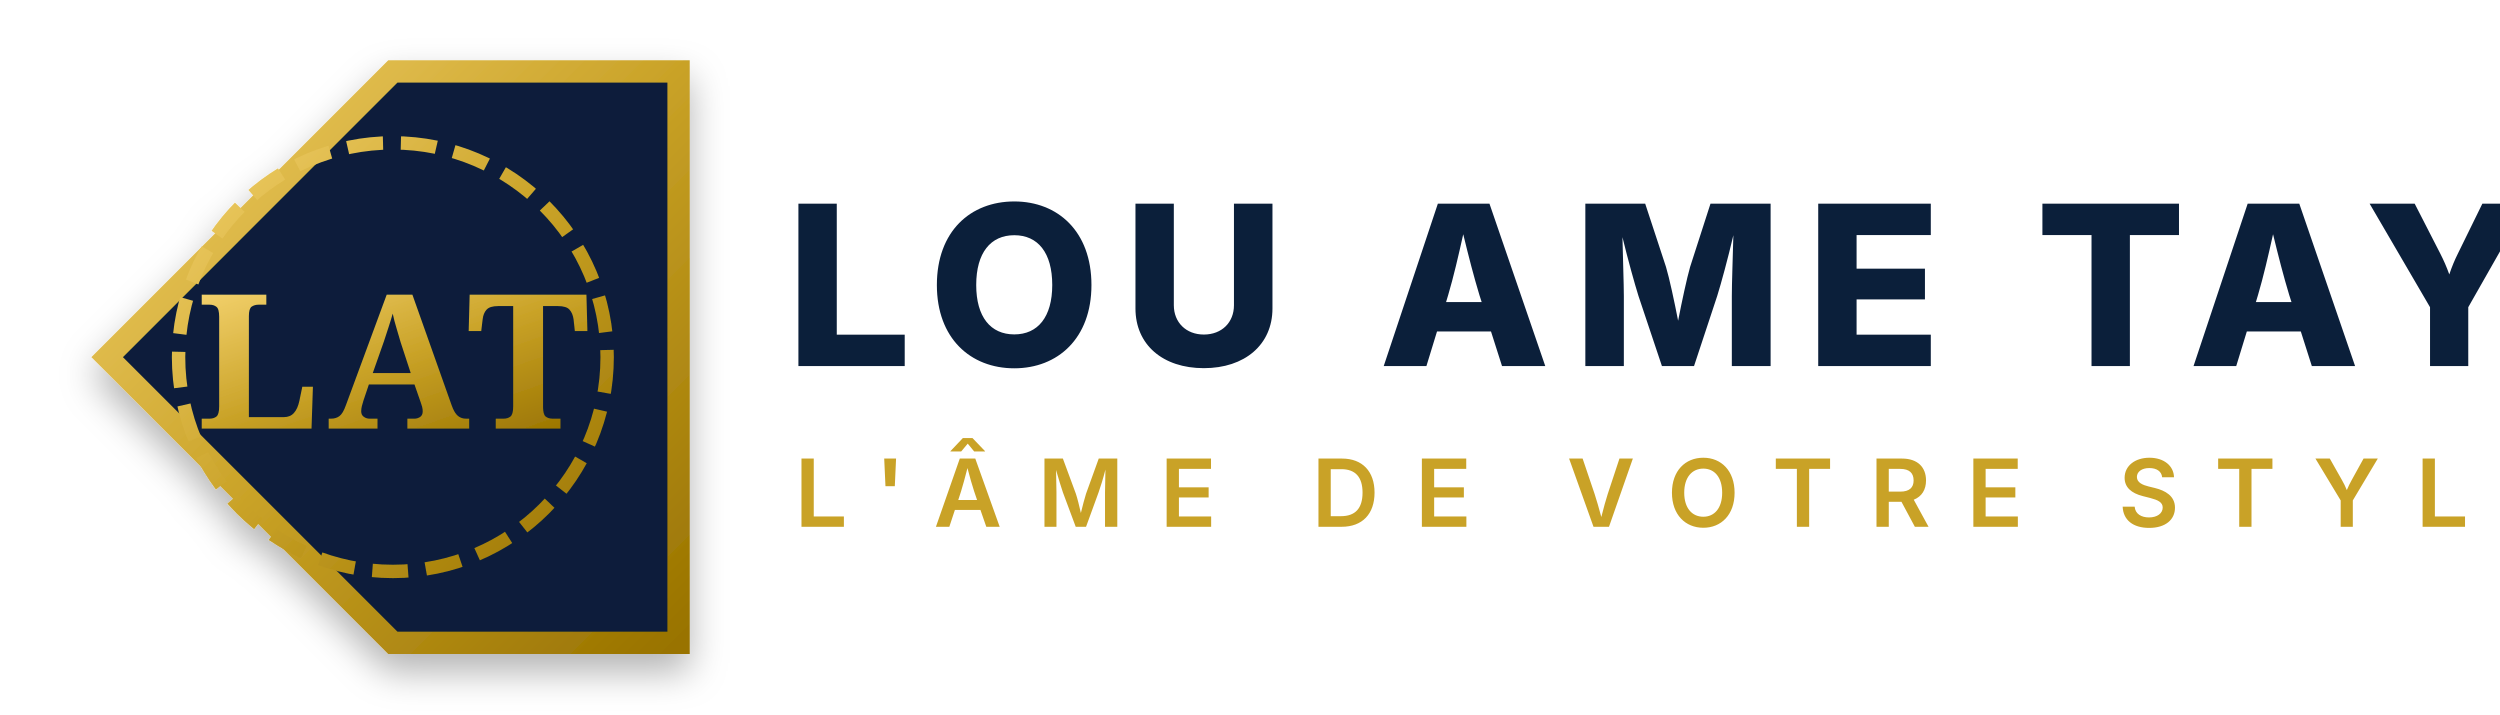
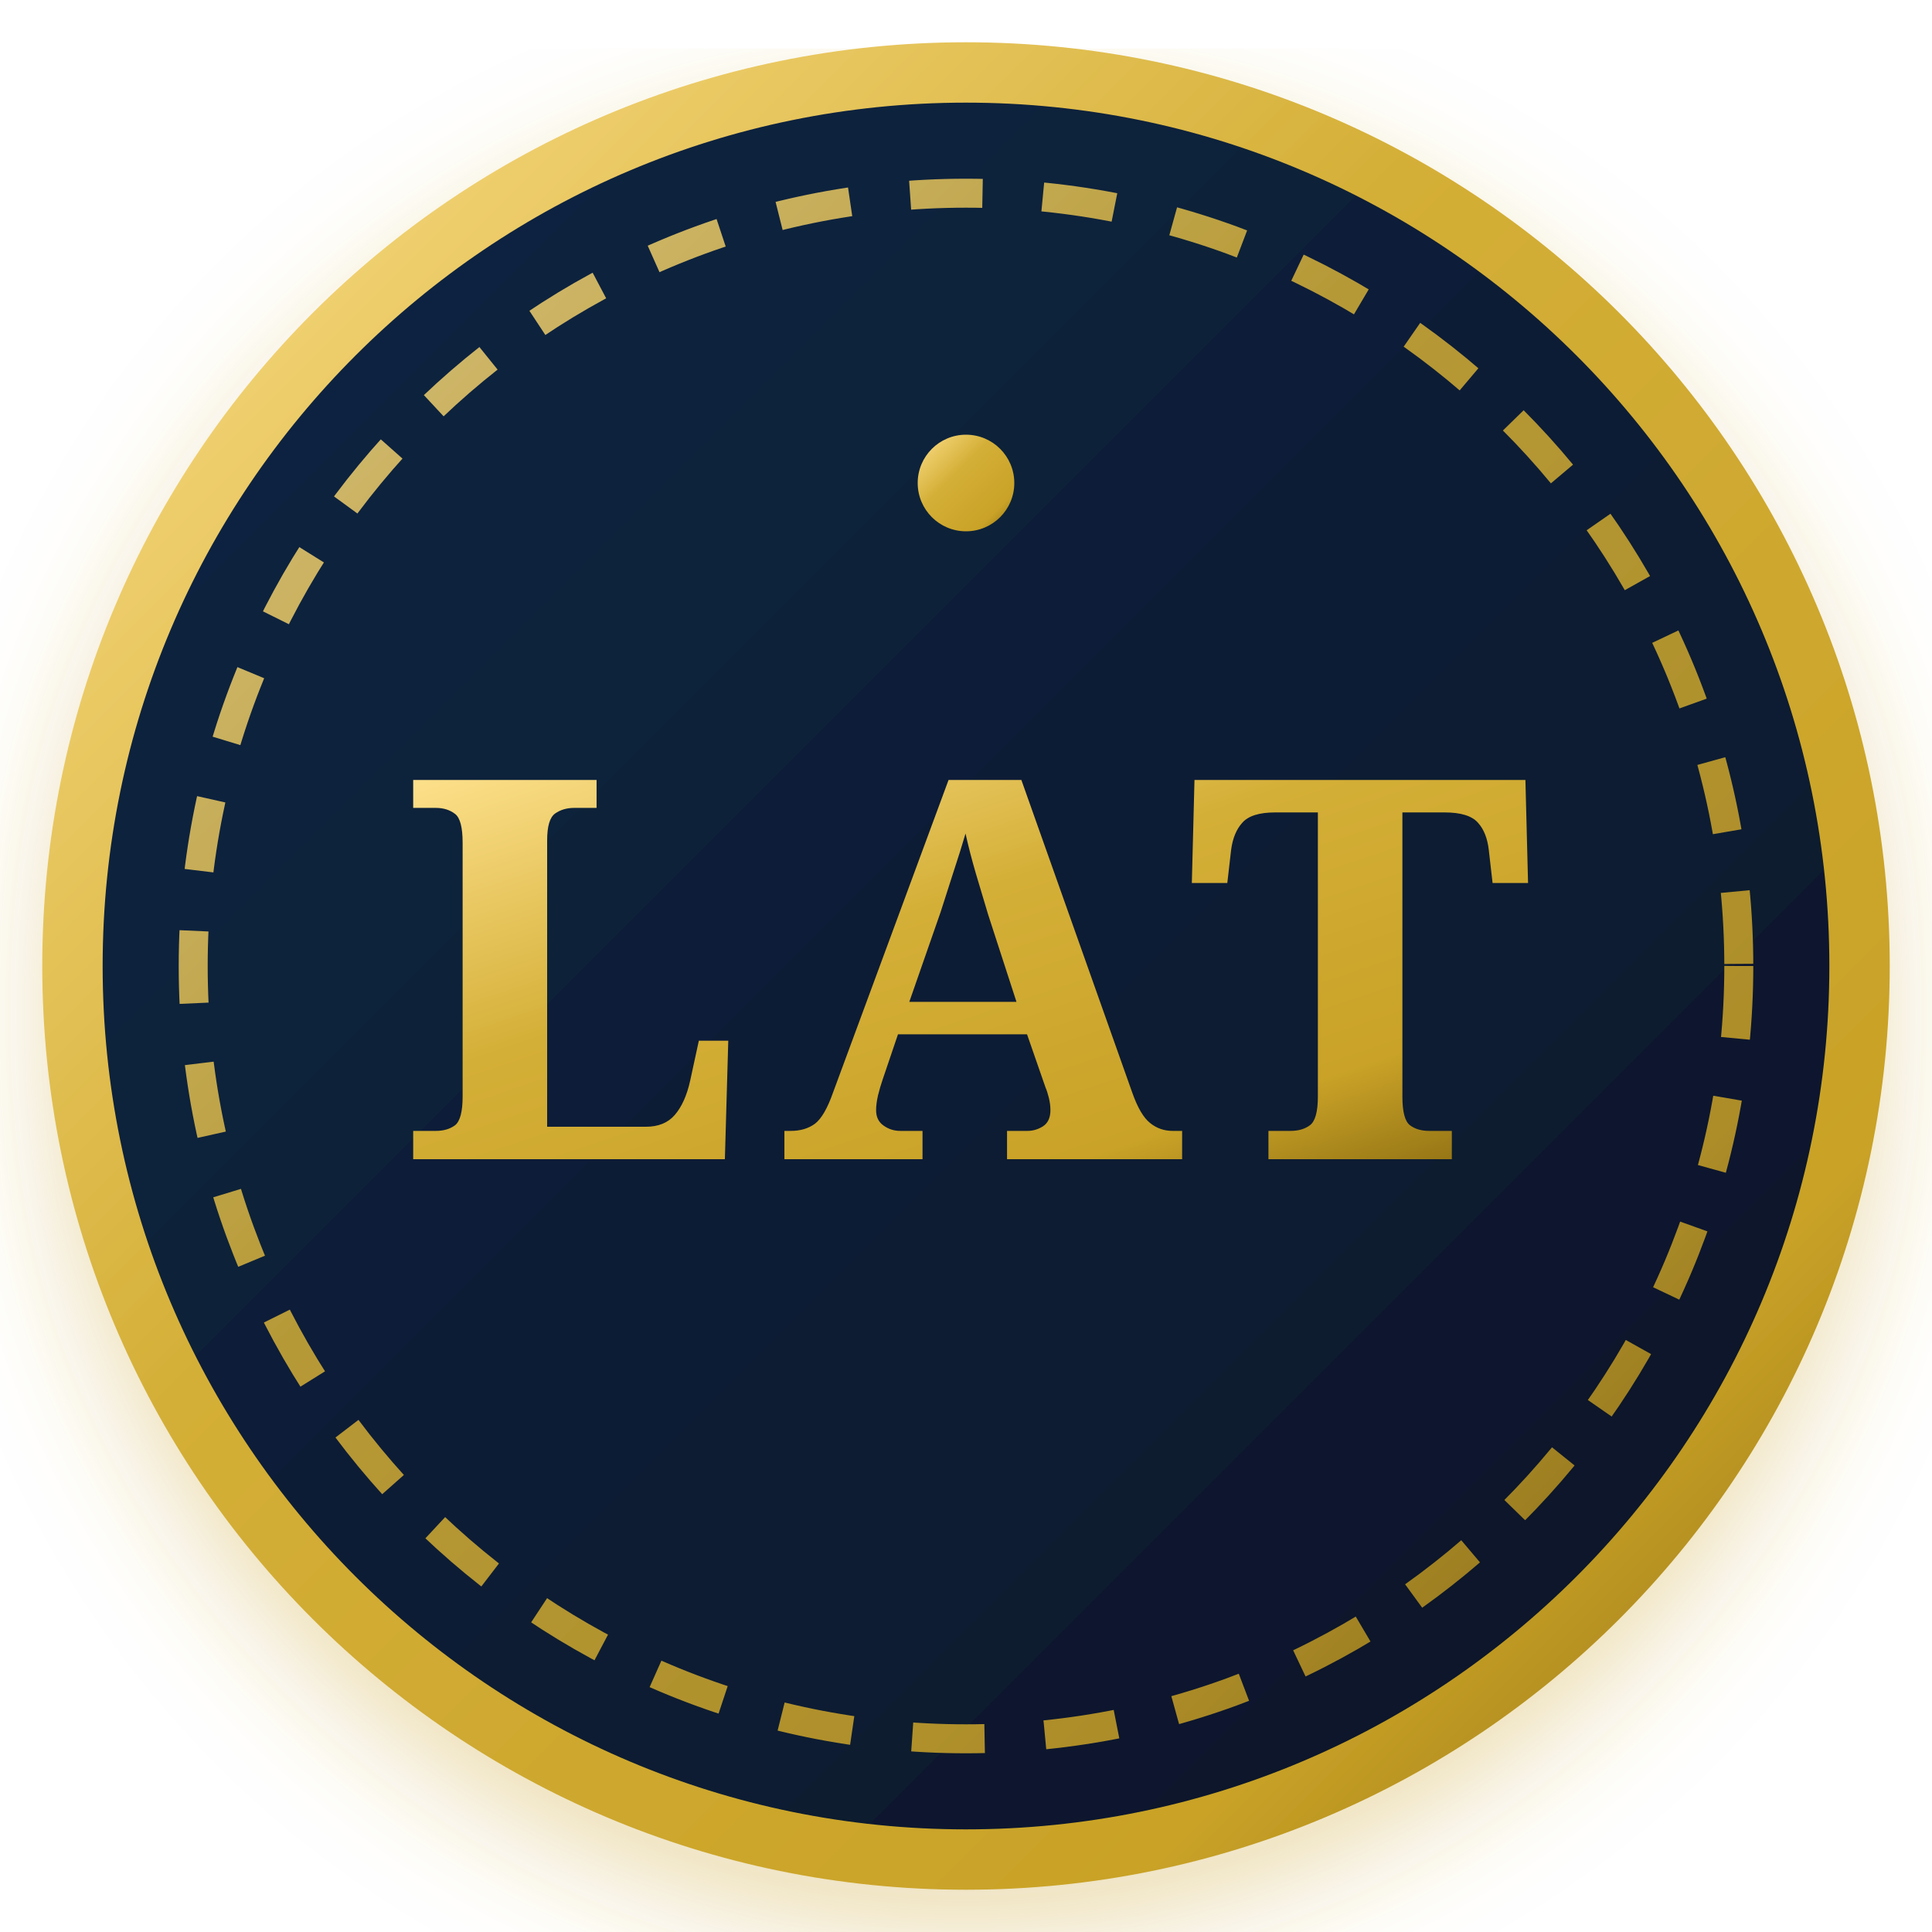
- <svg xmlns="http://www.w3.org/2000/svg" viewBox="0 0 280 80" width="280" height="80">
+ <svg xmlns="http://www.w3.org/2000/svg" viewBox="0 0 80 80" width="80" height="80">
  <defs>
    <linearGradient id="goldGrad" x1="0%" y1="0%" x2="100%" y2="100%">
-       <stop offset="0%" stop-color="#F2D06B" />
-       <stop offset="50%" stop-color="#C9A227" />
-       <stop offset="100%" stop-color="#997300" />
+       <stop offset="0%" stop-color="#FDE08B" />
+       <stop offset="40%" stop-color="#D4AF37" />
+       <stop offset="80%" stop-color="#C9A227" />
+       <stop offset="100%" stop-color="#8C6D12" />
    </linearGradient>
-     <linearGradient id="goldSheen" x1="0%" y1="0%" x2="0%" y2="100%">
-       <stop offset="0%" stop-color="#FFFFFF" stop-opacity="0.6" />
-       <stop offset="100%" stop-color="#FFFFFF" stop-opacity="0" />
+     <linearGradient id="darkBg" x1="0%" y1="0%" x2="100%" y2="100%">
+       <stop offset="0%" stop-color="#122744" />
+       <stop offset="100%" stop-color="#071426" />
    </linearGradient>
-     <filter id="shadow" x="-10%" y="-10%" width="130%" height="130%">
-       <feDropShadow dx="0" dy="2" stdDeviation="2" flood-color="#000" flood-opacity="0.3" />
+     <filter id="glow" x="-20%" y="-20%" width="140%" height="140%">
+       <feDropShadow dx="0" dy="2" stdDeviation="2.5" flood-color="#C9A227" flood-opacity="0.35" />
    </filter>
  </defs>
-   <g transform="translate(10, 6)" filter="url(#shadow)">
-     <polygon points="34,2 66,2 66,66 34,66 2,34" fill="#0B1F3A" stroke="url(#goldGrad)" stroke-width="2.5" />
-     <circle cx="34" cy="34" r="24" fill="none" stroke="url(#goldGrad)" stroke-width="1.5" stroke-dasharray="4,2" />
-     <text x="34" y="42" font-family="'Cinzel', 'Playfair Display', serif, Georgia" font-size="21" font-weight="700" fill="url(#goldGrad)" text-anchor="middle" letter-spacing="1">LAT</text>
-   </g>
-   <text x="88" y="41" font-family="'Poppins', 'Inter', -apple-system, sans-serif" font-size="25" font-weight="800" fill="#0B1F3A" letter-spacing="2.5">LOU AME TAY</text>
-   <text x="89" y="59" font-family="'Inter', sans-serif" font-size="10.5" font-weight="600" fill="#C9A227" letter-spacing="4">L'ÂME DE VOTRE STYLE</text>
-   <line x1="88" y1="46" x2="250" y2="46" stroke="url(#goldGrad)" stroke-width="1.2" stroke-opacity="0.6" />
+   <circle cx="40" cy="40" r="37" fill="url(#darkBg)" stroke="url(#goldGrad)" stroke-width="2.5" filter="url(#glow)" />
+   <circle cx="40" cy="40" r="32" fill="none" stroke="url(#goldGrad)" stroke-width="1.2" stroke-dasharray="3,2.5" opacity="0.85" />
+   <text x="40" y="48" font-family="'Playfair Display', 'Cinzel', Georgia, serif" font-size="22" font-weight="800" fill="url(#goldGrad)" text-anchor="middle" letter-spacing="1.5">LAT</text>
+   <circle cx="40" cy="20" r="2" fill="url(#goldGrad)" />
</svg>
